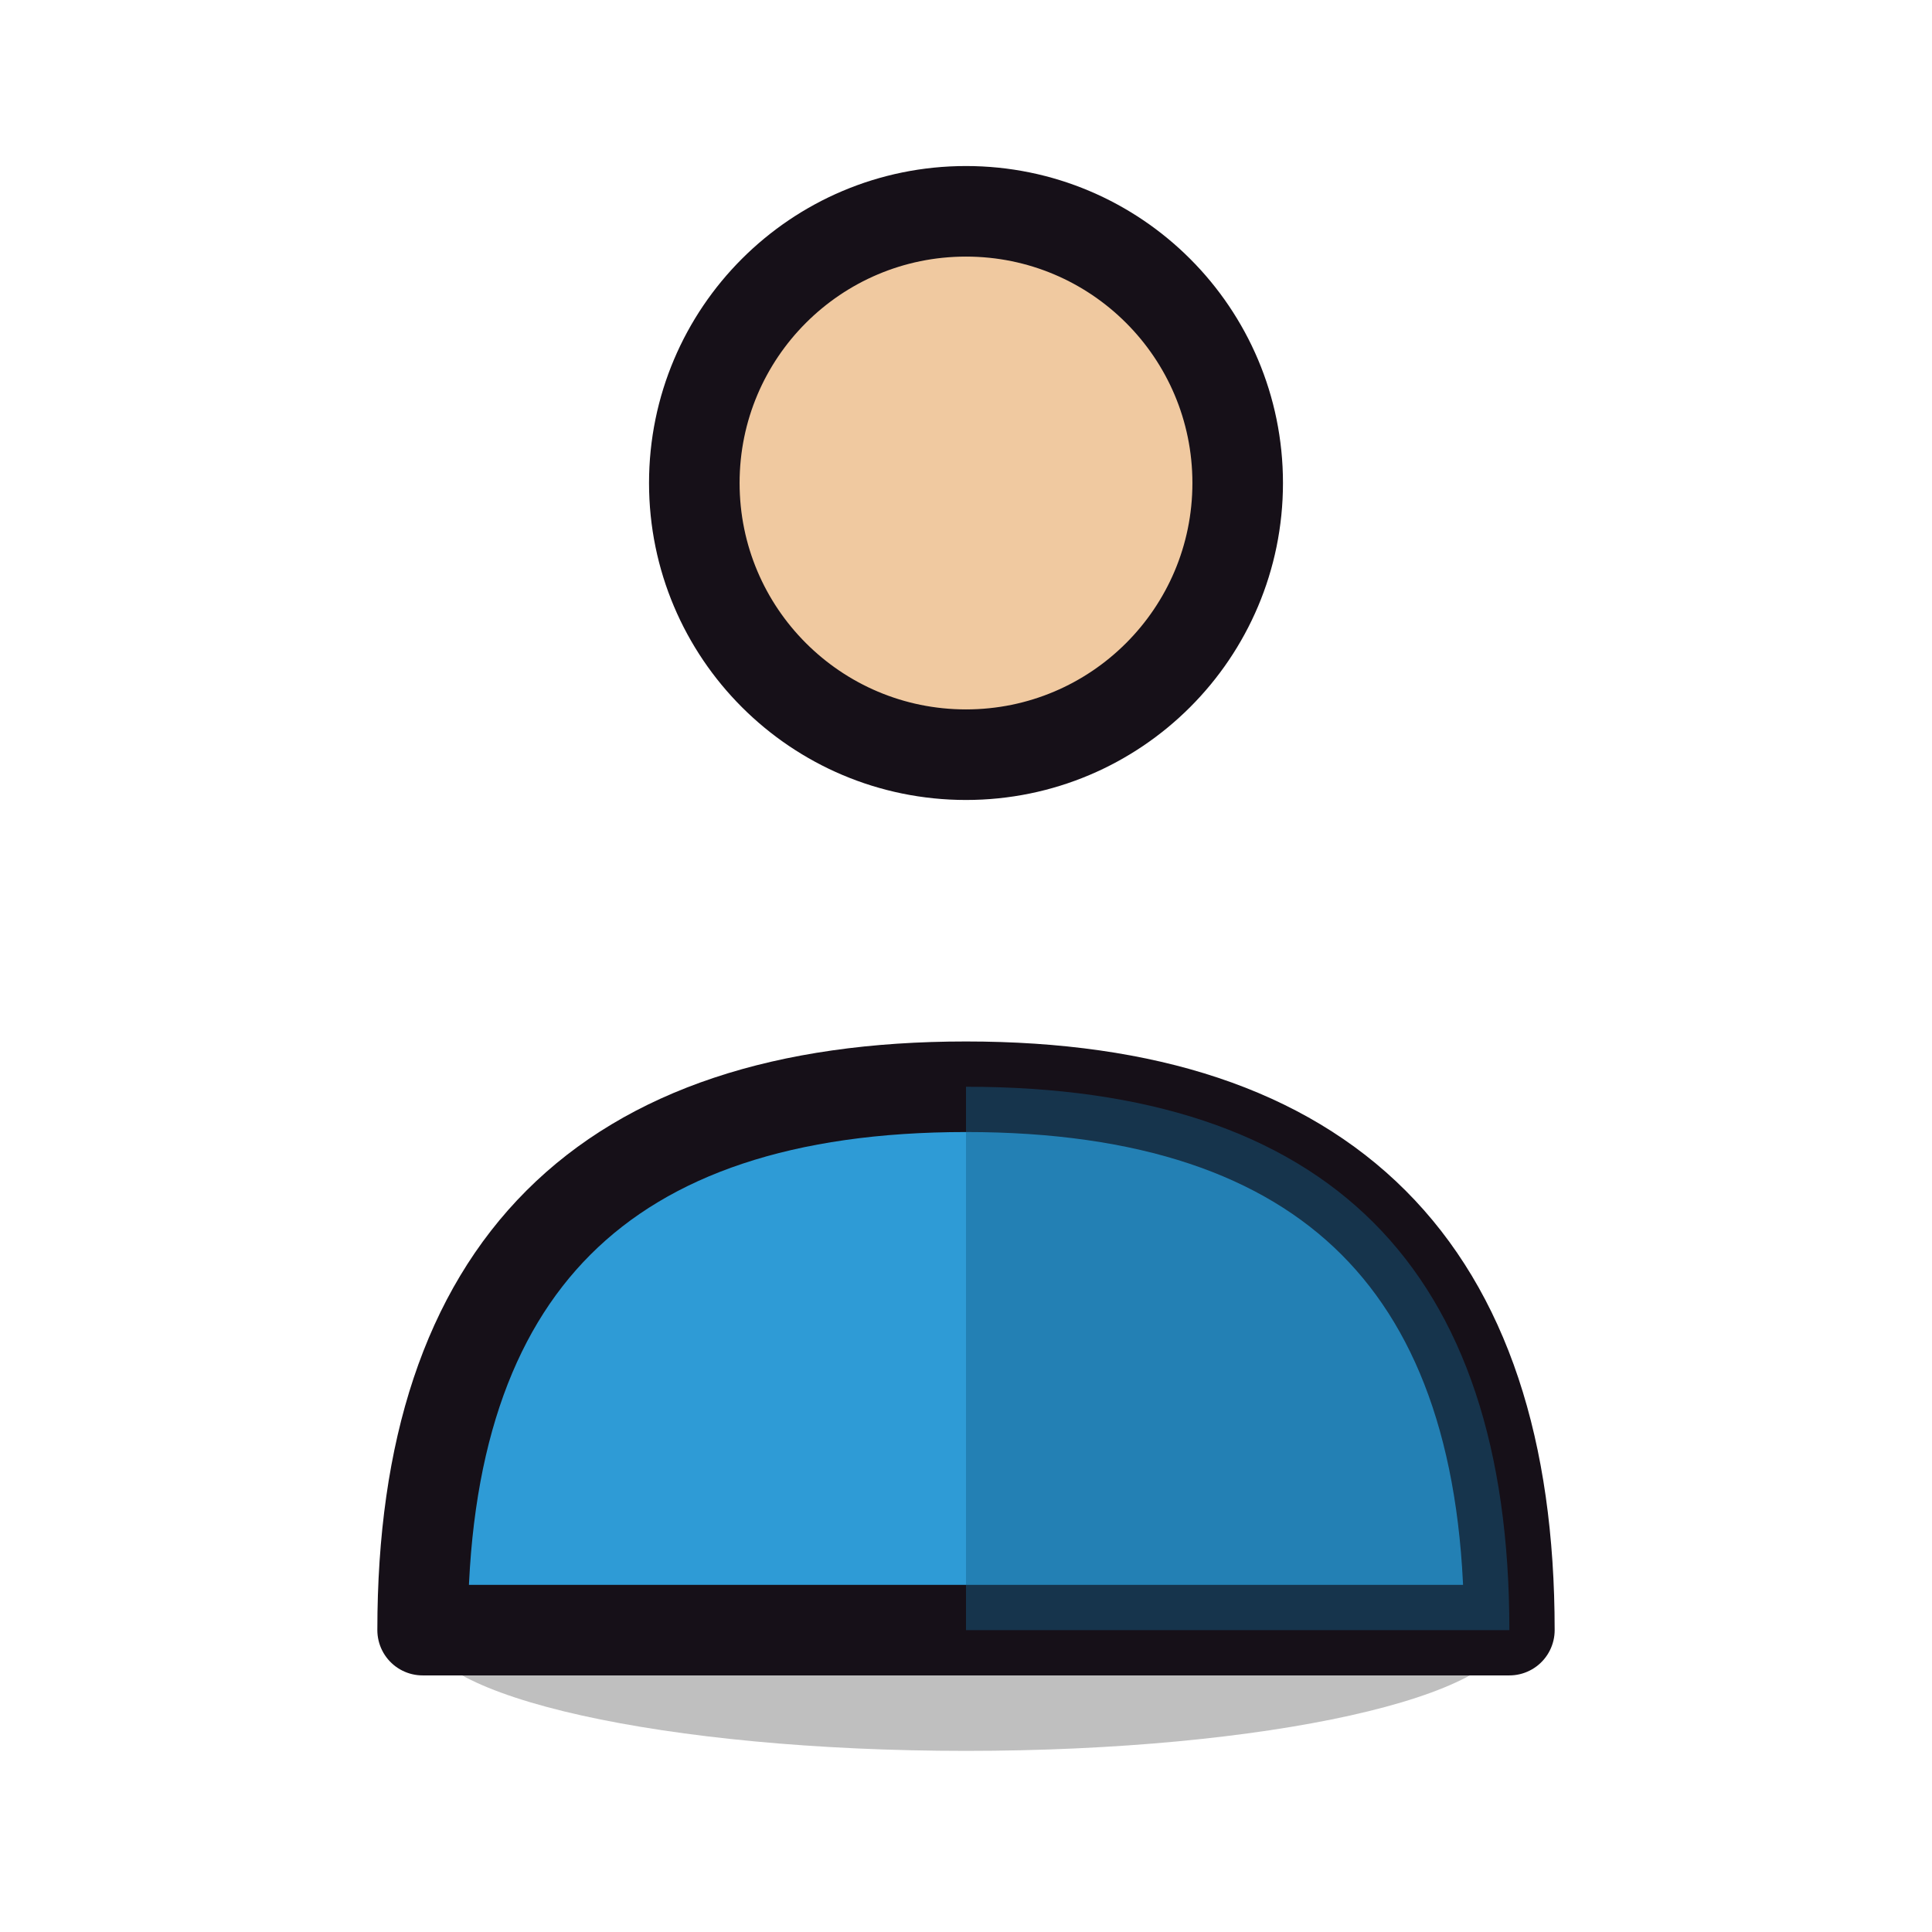
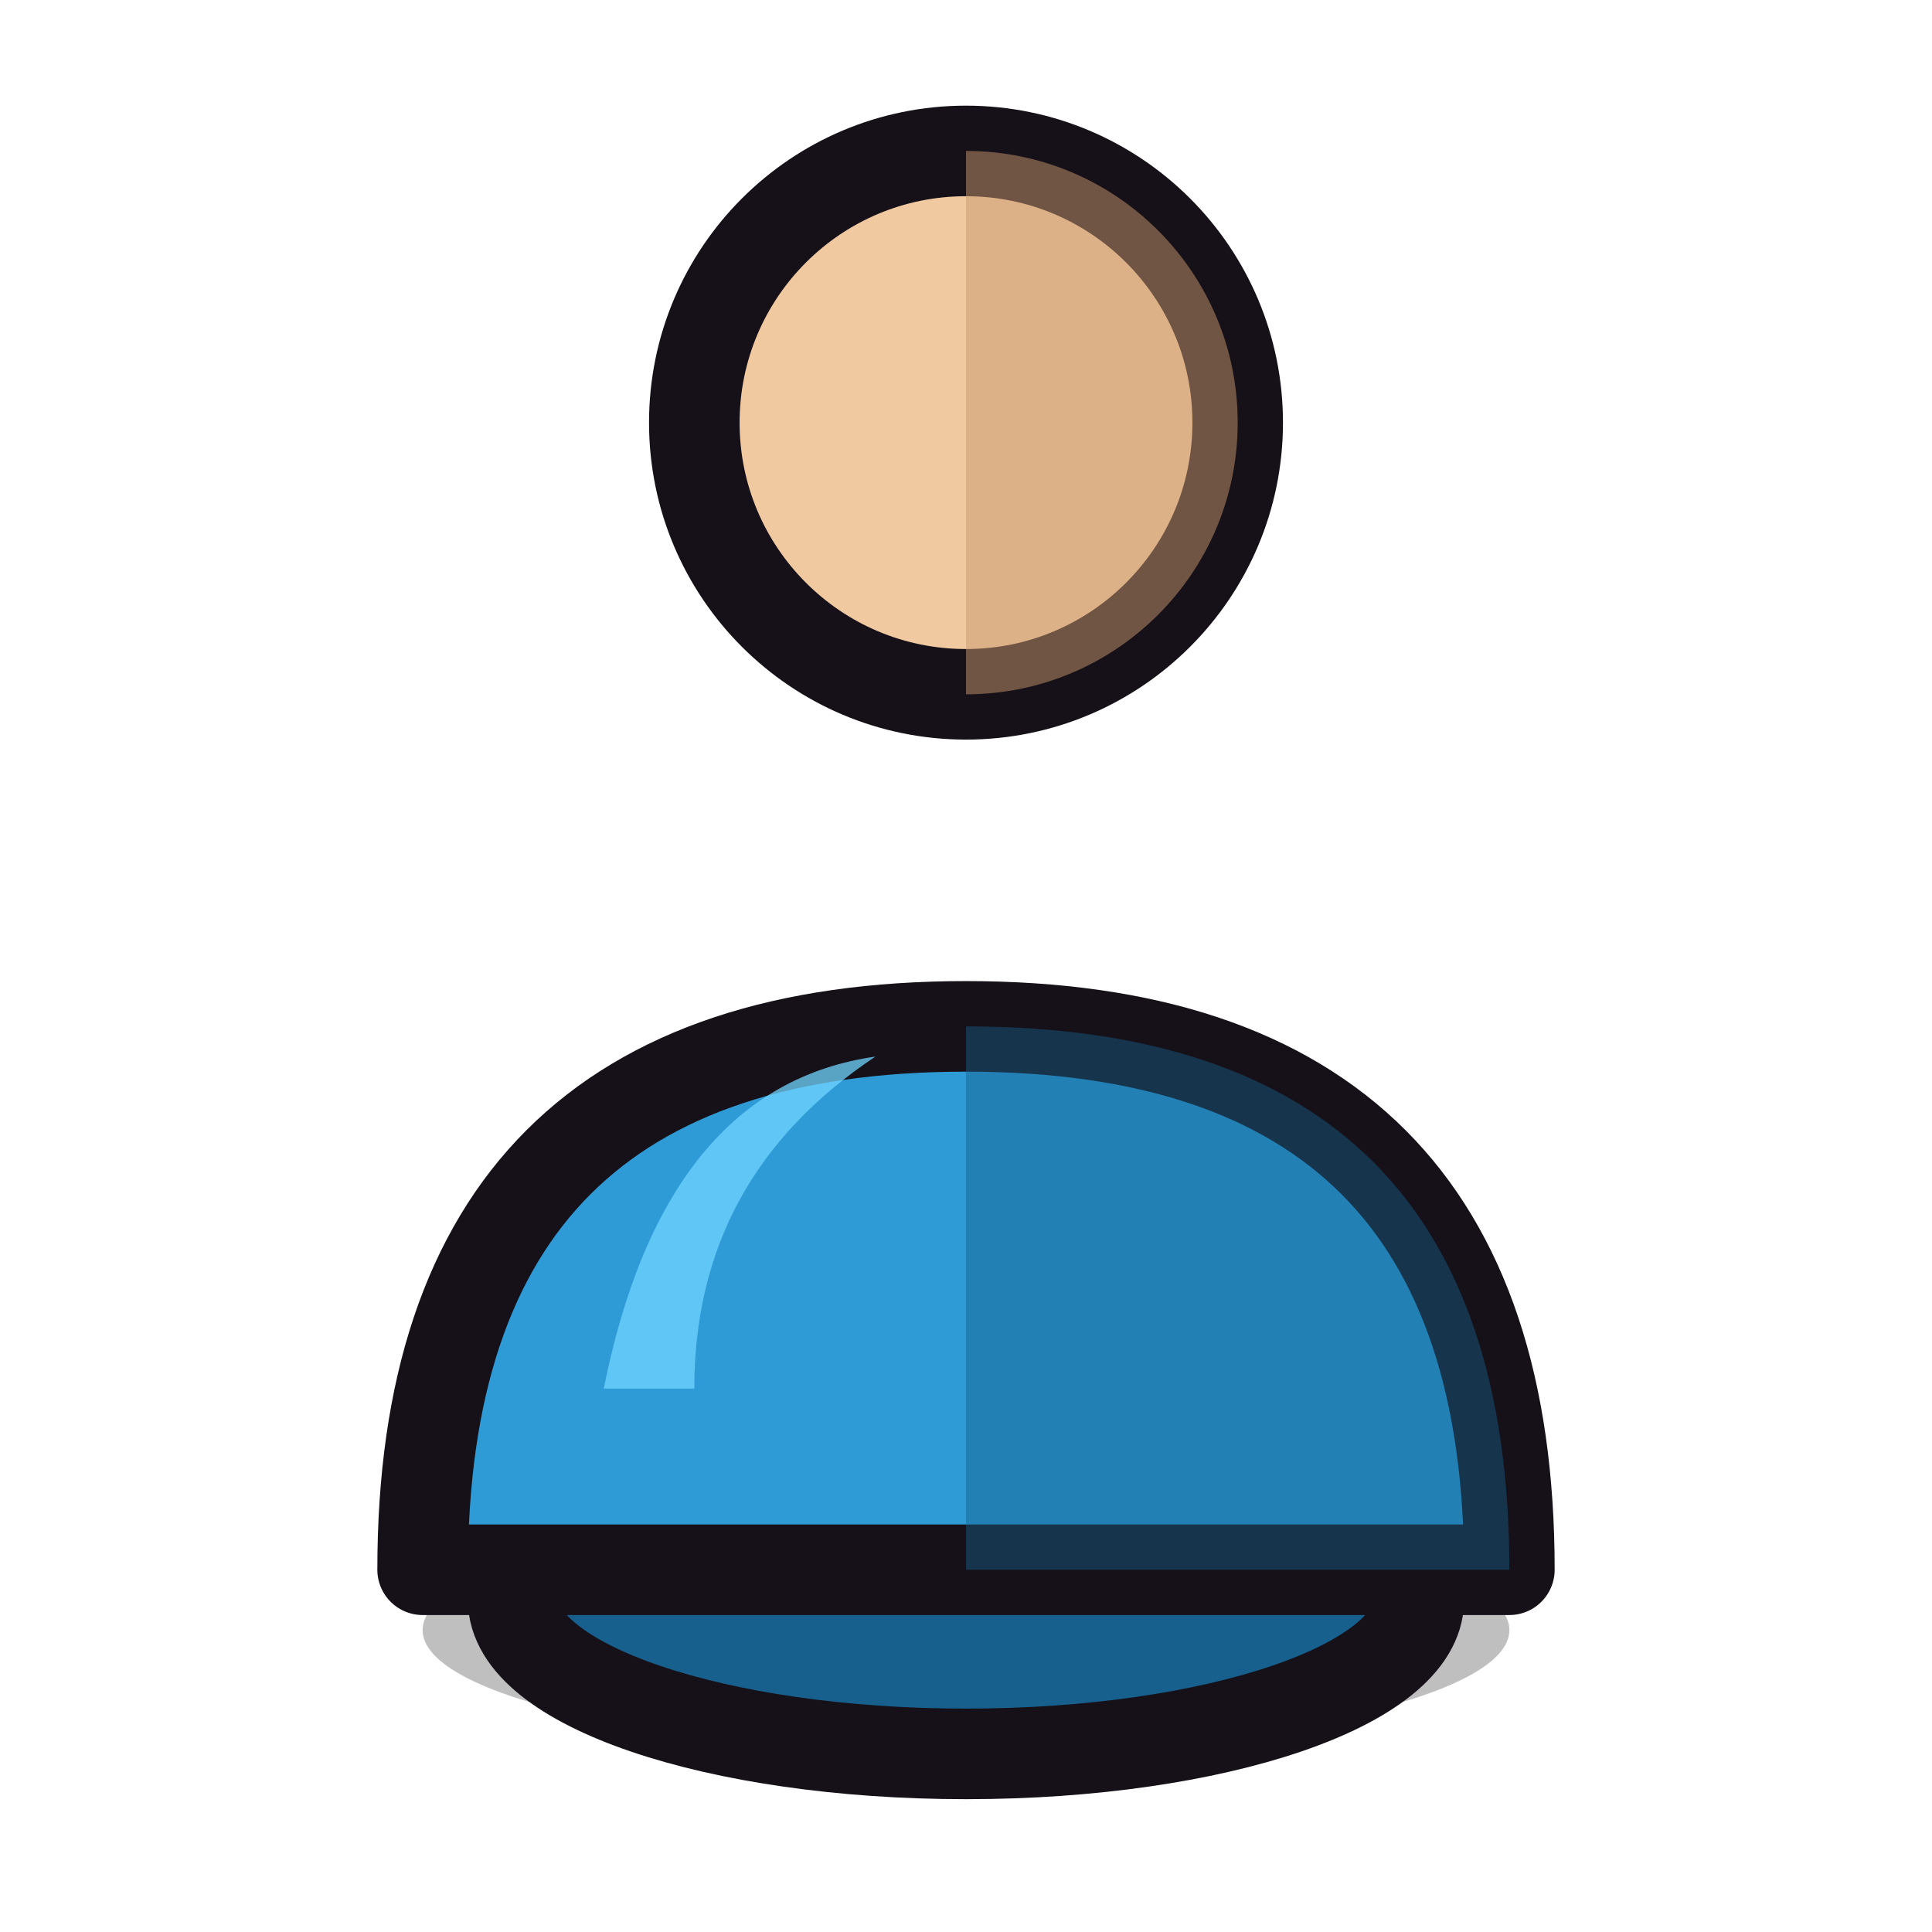
<svg xmlns="http://www.w3.org/2000/svg" viewBox="0 0 64 64">
  <ellipse cx="32" cy="54" rx="18" ry="4" fill="#000" opacity="0.25" />
-   <circle cx="32" cy="16" r="9" fill="#f0c9a0" stroke="#161018" stroke-width="3" />
-   <path d="M14 54 q0 -18 18 -18 q18 0 18 18 Z" fill="#2e9bd6" stroke="#161018" stroke-width="3" stroke-linejoin="round" />
-   <path d="M32 36 q18 0 18 18 H32 Z" fill="#175f8c" opacity="0.45" />
+   <ellipse cx="32" cy="53" rx="15" ry="5.1" fill="#175f8c" stroke="#161018" stroke-width="3" />
+   <circle cx="32" cy="14" r="9" fill="#f0c9a0" stroke="#161018" stroke-width="3" />
+   <path d="M32 5 a9 9 0 0 1 0 18 Z" fill="#c99a70" opacity="0.5" />
+   <path d="M14 52 q0 -18 18 -18 q18 0 18 18 Z" fill="#2e9bd6" stroke="#161018" stroke-width="3" stroke-linejoin="round" />
+   <path d="M32 34 q18 0 18 18 H32 Z" fill="#175f8c" opacity="0.45" />
+   <path d="M20 46 q2 -10 9 -11 q-6 4 -6 11 Z" fill="#6fd4ff" opacity="0.75" />
</svg>
